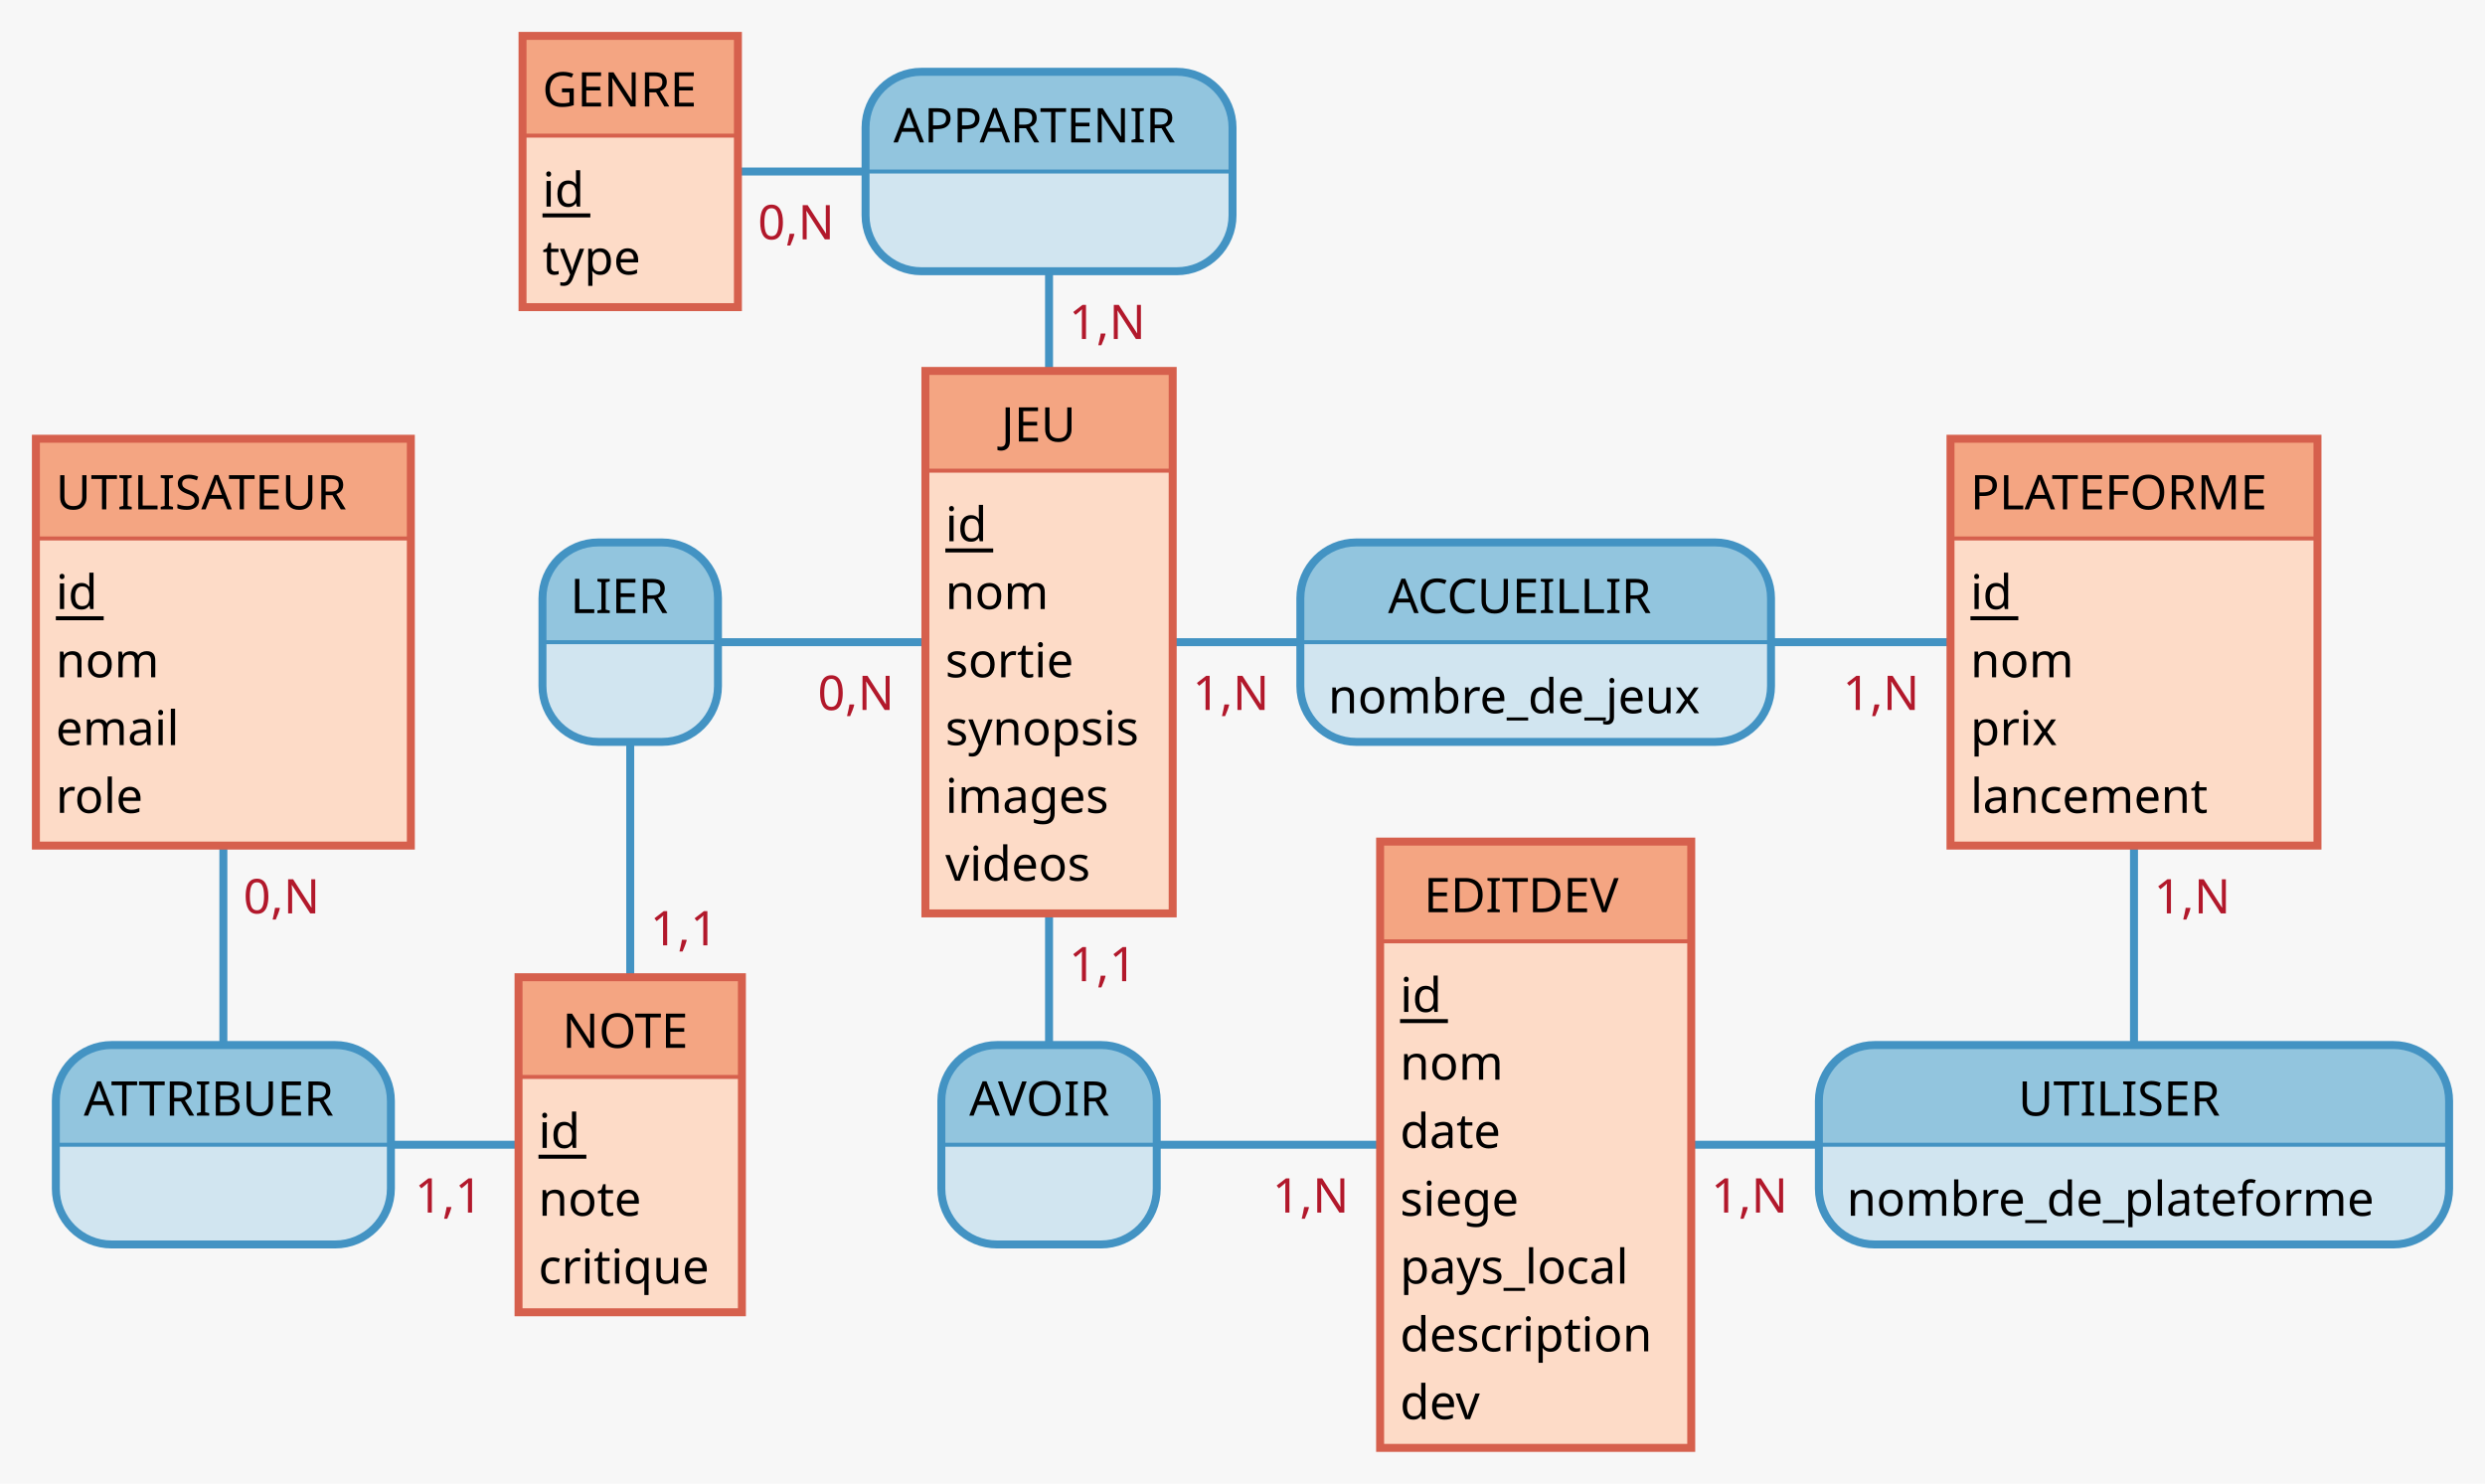
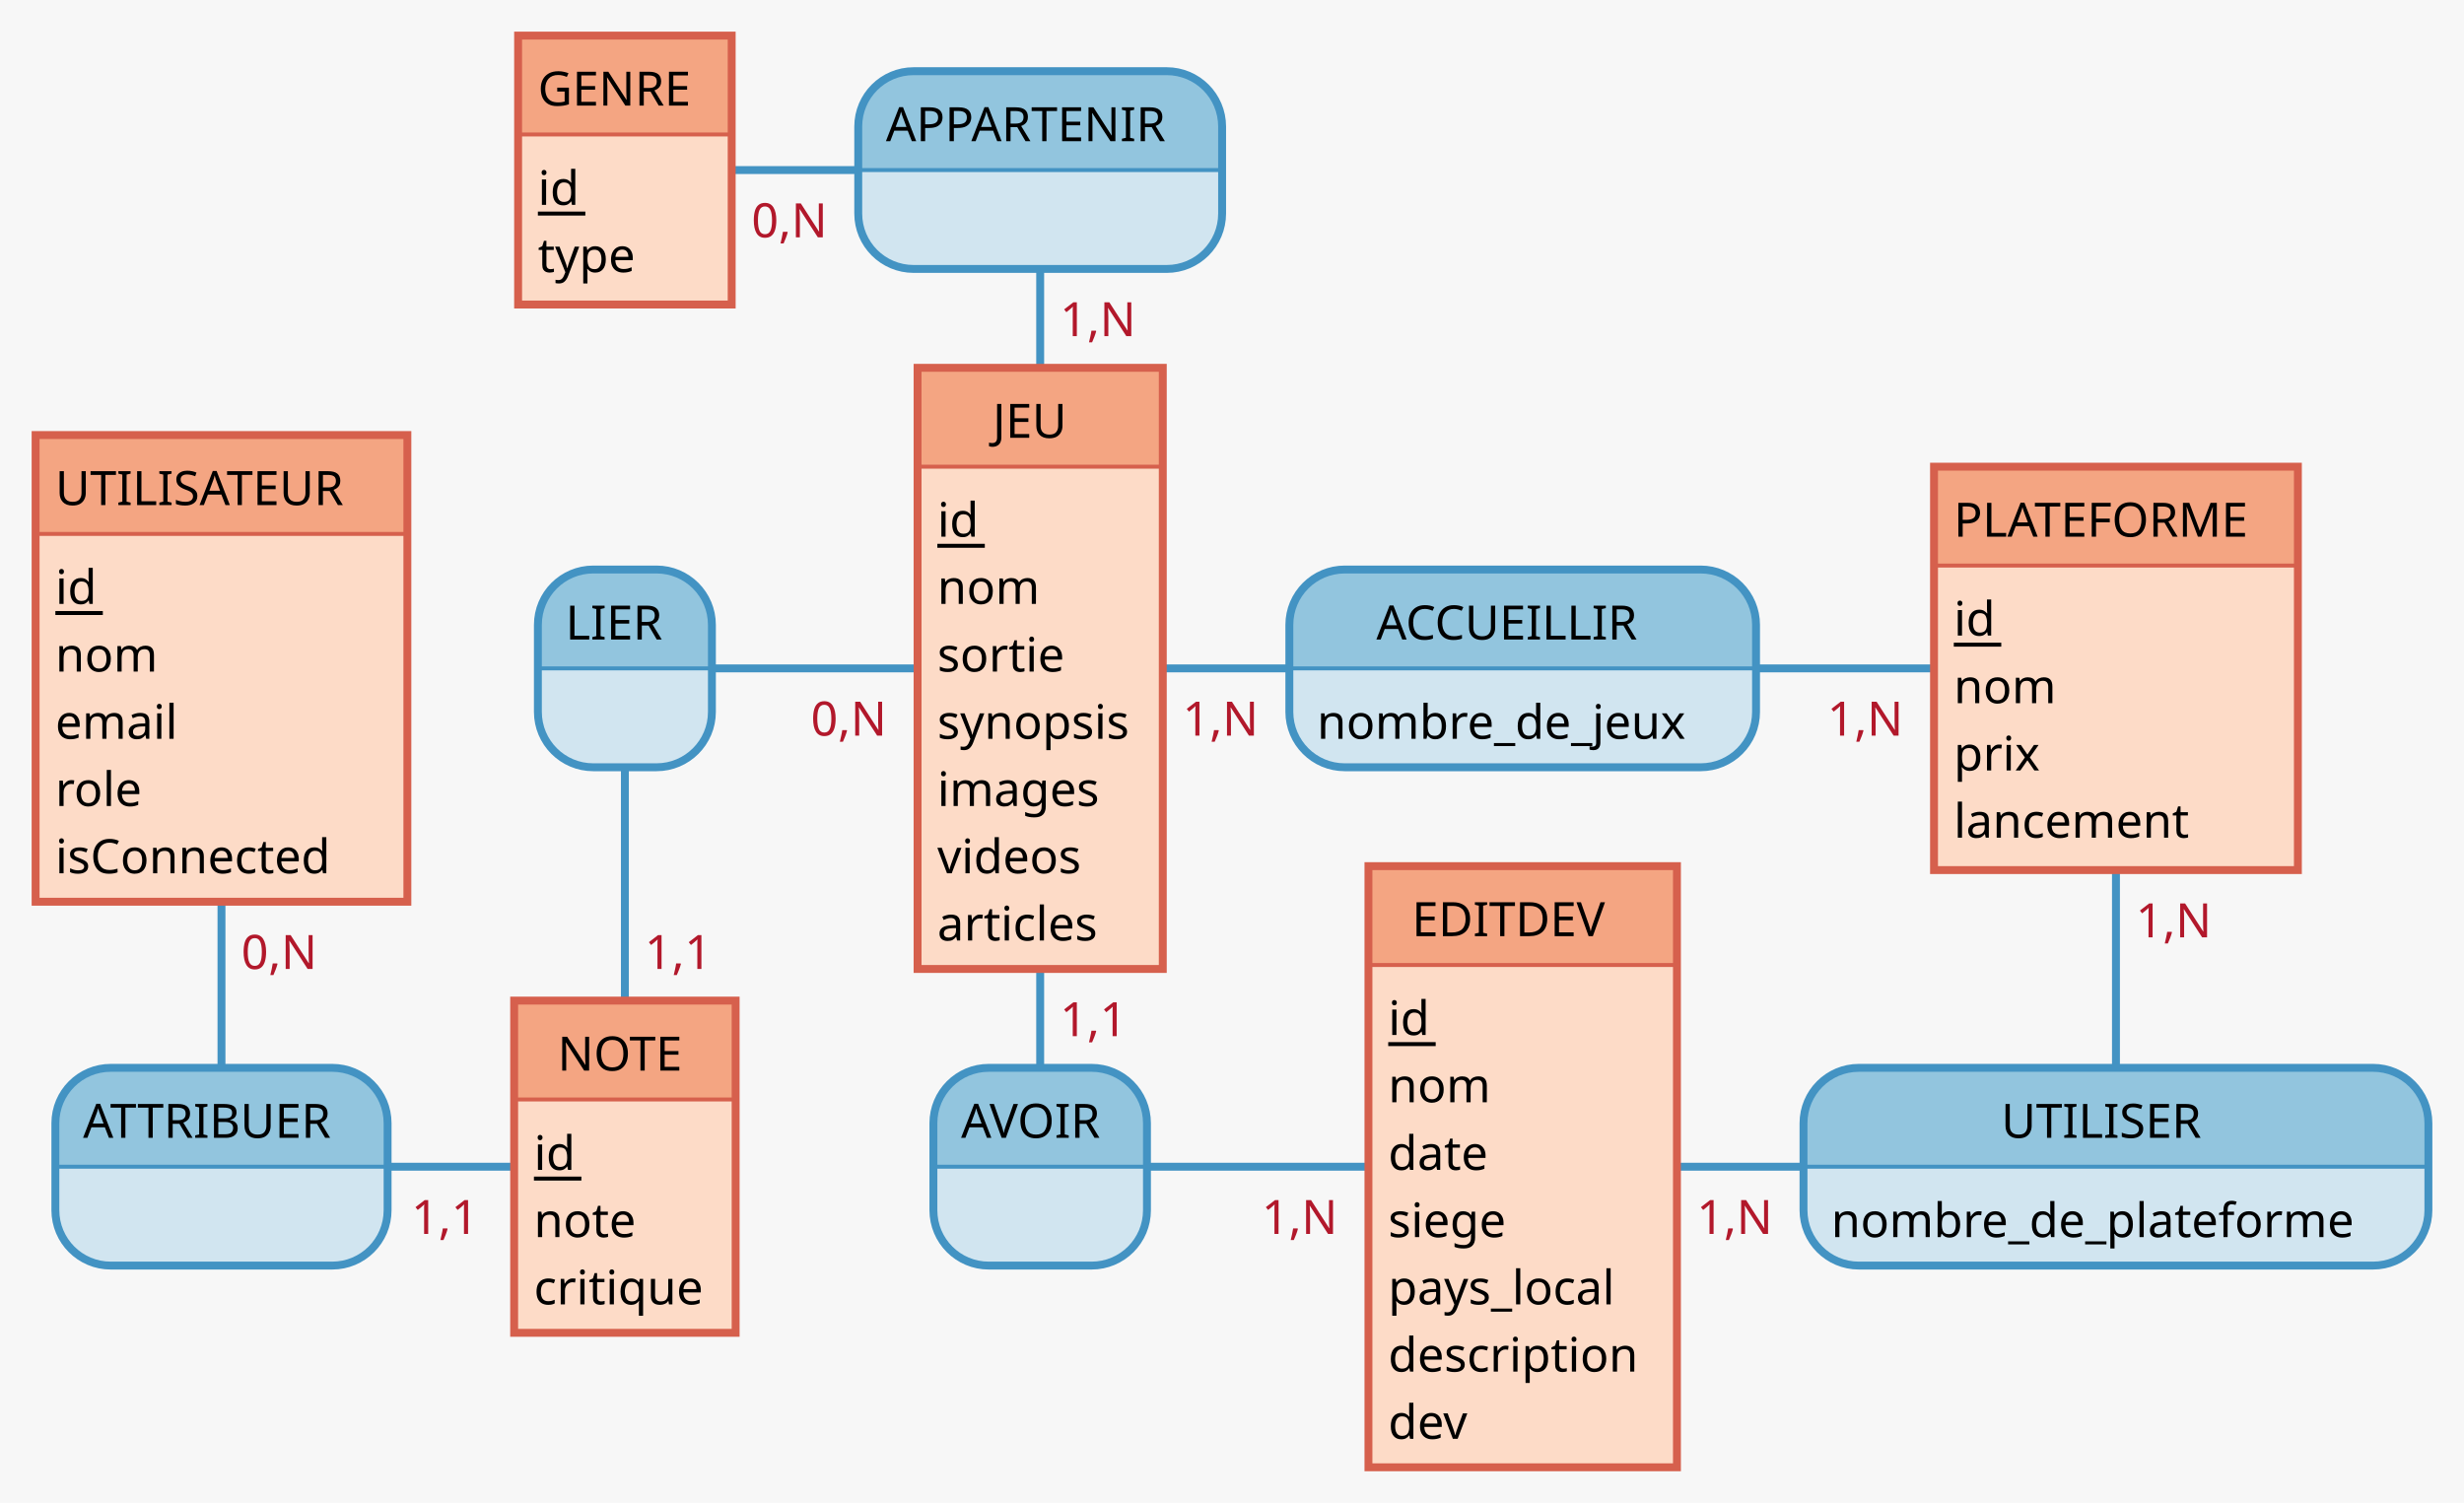
- <svg xmlns="http://www.w3.org/2000/svg" width="623" height="372" view_box="0 0 623 372">\n\n<rect id="frame" x="0" y="0" width="623" height="372" fill="#f7f7f7" stroke="none" stroke-width="0" />
+ <svg xmlns="http://www.w3.org/2000/svg" width="623" height="380" view_box="0 0 623 380">\n\n<rect id="frame" x="0" y="0" width="623" height="380" fill="#f7f7f7" stroke="none" stroke-width="0" />
  <line x1="158" y1="43" x2="263" y2="43" stroke="#4393c3" stroke-width="2" />
  <text x="190" y="60.0" fill="#b2182b" font-family="Verdana" font-size="12">0,N</text>
-   <line x1="263" y1="161" x2="263" y2="43" stroke="#4393c3" stroke-width="2" />
+   <line x1="263" y1="169" x2="263" y2="43" stroke="#4393c3" stroke-width="2" />
  <text x="268.0" y="85" fill="#b2182b" font-family="Verdana" font-size="12">1,N</text>
  <g id="association-APPARTENIR">
    <path d="M 295 18 a 14 14 90 0 1 14 14 V 43 h -92 V 32 a 14 14 90 0 1 14 -14" fill="#92c5de" stroke="#92c5de" stroke-width="0" />
    <path d="M 309 43.0 v 11 a 14 14 90 0 1 -14 14 H 231 a 14 14 90 0 1 -14 -14 V 43.0 H 92" fill="#d1e5f0" stroke="#d1e5f0" stroke-width="0" />
    <rect x="217" y="18" width="92" height="50" fill="none" rx="14" stroke="#4393c3" stroke-width="2" />
    <line x1="217" y1="43" x2="309" y2="43" stroke="#4393c3" stroke-width="1" />
    <text x="224" y="35.7" fill="#000000" font-family="Verdana" font-size="12">APPARTENIR</text>
  </g>
-   <line x1="56" y1="161" x2="56" y2="287" stroke="#4393c3" stroke-width="2" />
-   <text x="61.0" y="229" fill="#b2182b" font-family="Verdana" font-size="12">0,N</text>
-   <line x1="158" y1="287" x2="56" y2="287" stroke="#4393c3" stroke-width="2" />
-   <text x="104" y="304.0" fill="#b2182b" font-family="Verdana" font-size="12">1,1</text>
+   <line x1="56" y1="169" x2="56" y2="295" stroke="#4393c3" stroke-width="2" />
+   <text x="61.0" y="245" fill="#b2182b" font-family="Verdana" font-size="12">0,N</text>
+   <line x1="158" y1="295" x2="56" y2="295" stroke="#4393c3" stroke-width="2" />
+   <text x="104" y="312.0" fill="#b2182b" font-family="Verdana" font-size="12">1,1</text>
  <g id="association-ATTRIBUER">
-     <path d="M 84 262 a 14 14 90 0 1 14 14 V 287 h -84 V 276 a 14 14 90 0 1 14 -14" fill="#92c5de" stroke="#92c5de" stroke-width="0" />
-     <path d="M 98 287.0 v 11 a 14 14 90 0 1 -14 14 H 28 a 14 14 90 0 1 -14 -14 V 287.0 H 84" fill="#d1e5f0" stroke="#d1e5f0" stroke-width="0" />
-     <rect x="14" y="262" width="84" height="50" fill="none" rx="14" stroke="#4393c3" stroke-width="2" />
-     <line x1="14" y1="287" x2="98" y2="287" stroke="#4393c3" stroke-width="1" />
-     <text x="21" y="279.7" fill="#000000" font-family="Verdana" font-size="12">ATTRIBUER</text>
+     <path d="M 84 270 a 14 14 90 0 1 14 14 V 295 h -84 V 284 a 14 14 90 0 1 14 -14" fill="#92c5de" stroke="#92c5de" stroke-width="0" />
+     <path d="M 98 295.0 v 11 a 14 14 90 0 1 -14 14 H 28 a 14 14 90 0 1 -14 -14 V 295.0 H 84" fill="#d1e5f0" stroke="#d1e5f0" stroke-width="0" />
+     <rect x="14" y="270" width="84" height="50" fill="none" rx="14" stroke="#4393c3" stroke-width="2" />
+     <line x1="14" y1="295" x2="98" y2="295" stroke="#4393c3" stroke-width="1" />
+     <text x="21" y="287.7" fill="#000000" font-family="Verdana" font-size="12">ATTRIBUER</text>
  </g>
-   <line x1="263" y1="161" x2="158" y2="161" stroke="#4393c3" stroke-width="2" />
-   <text x="205" y="178.0" fill="#b2182b" font-family="Verdana" font-size="12">0,N</text>
-   <line x1="158" y1="287" x2="158" y2="161" stroke="#4393c3" stroke-width="2" />
-   <text x="163.0" y="237" fill="#b2182b" font-family="Verdana" font-size="12">1,1</text>
+   <line x1="263" y1="169" x2="158" y2="169" stroke="#4393c3" stroke-width="2" />
+   <text x="205" y="186.0" fill="#b2182b" font-family="Verdana" font-size="12">0,N</text>
+   <line x1="158" y1="295" x2="158" y2="169" stroke="#4393c3" stroke-width="2" />
+   <text x="163.0" y="245" fill="#b2182b" font-family="Verdana" font-size="12">1,1</text>
  <g id="association-LIER">
-     <path d="M 166 136 a 14 14 90 0 1 14 14 V 161 h -44 V 150 a 14 14 90 0 1 14 -14" fill="#92c5de" stroke="#92c5de" stroke-width="0" />
-     <path d="M 180 161.0 v 11 a 14 14 90 0 1 -14 14 H 150 a 14 14 90 0 1 -14 -14 V 161.0 H 44" fill="#d1e5f0" stroke="#d1e5f0" stroke-width="0" />
-     <rect x="136" y="136" width="44" height="50" fill="none" rx="14" stroke="#4393c3" stroke-width="2" />
-     <line x1="136" y1="161" x2="180" y2="161" stroke="#4393c3" stroke-width="1" />
-     <text x="143" y="153.7" fill="#000000" font-family="Verdana" font-size="12">LIER</text>
+     <path d="M 166 144 a 14 14 90 0 1 14 14 V 169 h -44 V 158 a 14 14 90 0 1 14 -14" fill="#92c5de" stroke="#92c5de" stroke-width="0" />
+     <path d="M 180 169.0 v 11 a 14 14 90 0 1 -14 14 H 150 a 14 14 90 0 1 -14 -14 V 169.0 H 44" fill="#d1e5f0" stroke="#d1e5f0" stroke-width="0" />
+     <rect x="136" y="144" width="44" height="50" fill="none" rx="14" stroke="#4393c3" stroke-width="2" />
+     <line x1="136" y1="169" x2="180" y2="169" stroke="#4393c3" stroke-width="1" />
+     <text x="143" y="161.7" fill="#000000" font-family="Verdana" font-size="12">LIER</text>
  </g>
-   <line x1="385" y1="287" x2="535" y2="287" stroke="#4393c3" stroke-width="2" />
-   <text x="429" y="304.0" fill="#b2182b" font-family="Verdana" font-size="12">1,N</text>
-   <line x1="535" y1="161" x2="535" y2="287" stroke="#4393c3" stroke-width="2" />
-   <text x="540.0" y="229" fill="#b2182b" font-family="Verdana" font-size="12">1,N</text>
+   <line x1="385" y1="295" x2="535" y2="295" stroke="#4393c3" stroke-width="2" />
+   <text x="429" y="312.0" fill="#b2182b" font-family="Verdana" font-size="12">1,N</text>
+   <line x1="535" y1="169" x2="535" y2="295" stroke="#4393c3" stroke-width="2" />
+   <text x="540.0" y="237" fill="#b2182b" font-family="Verdana" font-size="12">1,N</text>
  <g id="association-UTILISER">
-     <path d="M 600 262 a 14 14 90 0 1 14 14 V 287 h -158 V 276 a 14 14 90 0 1 14 -14" fill="#92c5de" stroke="#92c5de" stroke-width="0" />
-     <path d="M 614 287.0 v 11 a 14 14 90 0 1 -14 14 H 470 a 14 14 90 0 1 -14 -14 V 287.0 H 158" fill="#d1e5f0" stroke="#d1e5f0" stroke-width="0" />
-     <rect x="456" y="262" width="158" height="50" fill="none" rx="14" stroke="#4393c3" stroke-width="2" />
-     <line x1="456" y1="287" x2="614" y2="287" stroke="#4393c3" stroke-width="1" />
-     <text x="506" y="279.7" fill="#000000" font-family="Verdana" font-size="12">UTILISER</text>
-     <text x="463" y="304.8" fill="#000000" font-family="Verdana" font-size="12">nombre_de_plateforme</text>
+     <path d="M 600 270 a 14 14 90 0 1 14 14 V 295 h -158 V 284 a 14 14 90 0 1 14 -14" fill="#92c5de" stroke="#92c5de" stroke-width="0" />
+     <path d="M 614 295.0 v 11 a 14 14 90 0 1 -14 14 H 470 a 14 14 90 0 1 -14 -14 V 295.0 H 158" fill="#d1e5f0" stroke="#d1e5f0" stroke-width="0" />
+     <rect x="456" y="270" width="158" height="50" fill="none" rx="14" stroke="#4393c3" stroke-width="2" />
+     <line x1="456" y1="295" x2="614" y2="295" stroke="#4393c3" stroke-width="1" />
+     <text x="506" y="287.7" fill="#000000" font-family="Verdana" font-size="12">UTILISER</text>
+     <text x="463" y="312.8" fill="#000000" font-family="Verdana" font-size="12">nombre_de_plateforme</text>
  </g>
-   <line x1="385" y1="287" x2="263" y2="287" stroke="#4393c3" stroke-width="2" />
-   <text x="319" y="304.0" fill="#b2182b" font-family="Verdana" font-size="12">1,N</text>
-   <line x1="263" y1="161" x2="263" y2="287" stroke="#4393c3" stroke-width="2" />
-   <text x="268.0" y="246" fill="#b2182b" font-family="Verdana" font-size="12">1,1</text>
+   <line x1="385" y1="295" x2="263" y2="295" stroke="#4393c3" stroke-width="2" />
+   <text x="319" y="312.0" fill="#b2182b" font-family="Verdana" font-size="12">1,N</text>
+   <line x1="263" y1="169" x2="263" y2="295" stroke="#4393c3" stroke-width="2" />
+   <text x="268.0" y="262" fill="#b2182b" font-family="Verdana" font-size="12">1,1</text>
  <g id="association-AVOIR">
-     <path d="M 276 262 a 14 14 90 0 1 14 14 V 287 h -54 V 276 a 14 14 90 0 1 14 -14" fill="#92c5de" stroke="#92c5de" stroke-width="0" />
-     <path d="M 290 287.0 v 11 a 14 14 90 0 1 -14 14 H 250 a 14 14 90 0 1 -14 -14 V 287.0 H 54" fill="#d1e5f0" stroke="#d1e5f0" stroke-width="0" />
-     <rect x="236" y="262" width="54" height="50" fill="none" rx="14" stroke="#4393c3" stroke-width="2" />
-     <line x1="236" y1="287" x2="290" y2="287" stroke="#4393c3" stroke-width="1" />
-     <text x="243" y="279.7" fill="#000000" font-family="Verdana" font-size="12">AVOIR</text>
+     <path d="M 276 270 a 14 14 90 0 1 14 14 V 295 h -54 V 284 a 14 14 90 0 1 14 -14" fill="#92c5de" stroke="#92c5de" stroke-width="0" />
+     <path d="M 290 295.0 v 11 a 14 14 90 0 1 -14 14 H 250 a 14 14 90 0 1 -14 -14 V 295.0 H 54" fill="#d1e5f0" stroke="#d1e5f0" stroke-width="0" />
+     <rect x="236" y="270" width="54" height="50" fill="none" rx="14" stroke="#4393c3" stroke-width="2" />
+     <line x1="236" y1="295" x2="290" y2="295" stroke="#4393c3" stroke-width="1" />
+     <text x="243" y="287.7" fill="#000000" font-family="Verdana" font-size="12">AVOIR</text>
  </g>
-   <line x1="263" y1="161" x2="385" y2="161" stroke="#4393c3" stroke-width="2" />
-   <text x="299" y="178.0" fill="#b2182b" font-family="Verdana" font-size="12">1,N</text>
-   <line x1="535" y1="161" x2="385" y2="161" stroke="#4393c3" stroke-width="2" />
-   <text x="462" y="178.0" fill="#b2182b" font-family="Verdana" font-size="12">1,N</text>
+   <line x1="263" y1="169" x2="385" y2="169" stroke="#4393c3" stroke-width="2" />
+   <text x="299" y="186.0" fill="#b2182b" font-family="Verdana" font-size="12">1,N</text>
+   <line x1="535" y1="169" x2="385" y2="169" stroke="#4393c3" stroke-width="2" />
+   <text x="462" y="186.0" fill="#b2182b" font-family="Verdana" font-size="12">1,N</text>
  <g id="association-ACCUEILLIR">
-     <path d="M 430 136 a 14 14 90 0 1 14 14 V 161 h -118 V 150 a 14 14 90 0 1 14 -14" fill="#92c5de" stroke="#92c5de" stroke-width="0" />
-     <path d="M 444 161.0 v 11 a 14 14 90 0 1 -14 14 H 340 a 14 14 90 0 1 -14 -14 V 161.0 H 118" fill="#d1e5f0" stroke="#d1e5f0" stroke-width="0" />
-     <rect x="326" y="136" width="118" height="50" fill="none" rx="14" stroke="#4393c3" stroke-width="2" />
-     <line x1="326" y1="161" x2="444" y2="161" stroke="#4393c3" stroke-width="1" />
-     <text x="348" y="153.7" fill="#000000" font-family="Verdana" font-size="12">ACCUEILLIR</text>
-     <text x="333" y="178.8" fill="#000000" font-family="Verdana" font-size="12">nombre_de_jeux</text>
+     <path d="M 430 144 a 14 14 90 0 1 14 14 V 169 h -118 V 158 a 14 14 90 0 1 14 -14" fill="#92c5de" stroke="#92c5de" stroke-width="0" />
+     <path d="M 444 169.0 v 11 a 14 14 90 0 1 -14 14 H 340 a 14 14 90 0 1 -14 -14 V 169.0 H 118" fill="#d1e5f0" stroke="#d1e5f0" stroke-width="0" />
+     <rect x="326" y="144" width="118" height="50" fill="none" rx="14" stroke="#4393c3" stroke-width="2" />
+     <line x1="326" y1="169" x2="444" y2="169" stroke="#4393c3" stroke-width="1" />
+     <text x="348" y="161.7" fill="#000000" font-family="Verdana" font-size="12">ACCUEILLIR</text>
+     <text x="333" y="186.8" fill="#000000" font-family="Verdana" font-size="12">nombre_de_jeux</text>
  </g>
  <g id="entity-UTILISATEUR">
    <g id="frame-UTILISATEUR">
      <rect x="9" y="110" width="94" height="25" fill="#f4a582" stroke="#f4a582" stroke-width="0" />
-       <rect x="9" y="135.0" width="94" height="77" fill="#fddbc7" stroke="#fddbc7" stroke-width="0" />
-       <rect x="9" y="110" width="94" height="102" fill="none" stroke="#d6604d" stroke-width="2" />
+       <rect x="9" y="135.0" width="94" height="93" fill="#fddbc7" stroke="#fddbc7" stroke-width="0" />
+       <rect x="9" y="110" width="94" height="118" fill="none" stroke="#d6604d" stroke-width="2" />
      <line x1="9" y1="135" x2="103" y2="135" stroke="#d6604d" stroke-width="1" />
    </g>
    <text x="14" y="127.7" fill="#000000" font-family="Verdana" font-size="12">UTILISATEUR</text>
    <text x="14" y="152.7" fill="#000000" font-family="Verdana" font-size="12">id</text>
    <line x1="14" y1="155" x2="26" y2="155" stroke="#000000" stroke-width="1" />
    <text x="14" y="169.8" fill="#000000" font-family="Verdana" font-size="12">nom</text>
    <text x="14" y="186.8" fill="#000000" font-family="Verdana" font-size="12">email</text>
    <text x="14" y="203.8" fill="#000000" font-family="Verdana" font-size="12">role</text>
+     <text x="14" y="220.8" fill="#000000" font-family="Verdana" font-size="12">isConnected</text>
  </g>
  <g id="entity-PLATEFORME">
    <g id="frame-PLATEFORME">
-       <rect x="489" y="110" width="92" height="25" fill="#f4a582" stroke="#f4a582" stroke-width="0" />
-       <rect x="489" y="135.0" width="92" height="77" fill="#fddbc7" stroke="#fddbc7" stroke-width="0" />
-       <rect x="489" y="110" width="92" height="102" fill="none" stroke="#d6604d" stroke-width="2" />
-       <line x1="489" y1="135" x2="581" y2="135" stroke="#d6604d" stroke-width="1" />
+       <rect x="489" y="118" width="92" height="25" fill="#f4a582" stroke="#f4a582" stroke-width="0" />
+       <rect x="489" y="143.0" width="92" height="77" fill="#fddbc7" stroke="#fddbc7" stroke-width="0" />
+       <rect x="489" y="118" width="92" height="102" fill="none" stroke="#d6604d" stroke-width="2" />
+       <line x1="489" y1="143" x2="581" y2="143" stroke="#d6604d" stroke-width="1" />
    </g>
-     <text x="494" y="127.7" fill="#000000" font-family="Verdana" font-size="12">PLATEFORME</text>
-     <text x="494" y="152.7" fill="#000000" font-family="Verdana" font-size="12">id</text>
-     <line x1="494" y1="155" x2="506" y2="155" stroke="#000000" stroke-width="1" />
-     <text x="494" y="169.8" fill="#000000" font-family="Verdana" font-size="12">nom</text>
-     <text x="494" y="186.8" fill="#000000" font-family="Verdana" font-size="12">prix</text>
-     <text x="494" y="203.8" fill="#000000" font-family="Verdana" font-size="12">lancement</text>
+     <text x="494" y="135.7" fill="#000000" font-family="Verdana" font-size="12">PLATEFORME</text>
+     <text x="494" y="160.7" fill="#000000" font-family="Verdana" font-size="12">id</text>
+     <line x1="494" y1="163" x2="506" y2="163" stroke="#000000" stroke-width="1" />
+     <text x="494" y="177.8" fill="#000000" font-family="Verdana" font-size="12">nom</text>
+     <text x="494" y="194.8" fill="#000000" font-family="Verdana" font-size="12">prix</text>
+     <text x="494" y="211.8" fill="#000000" font-family="Verdana" font-size="12">lancement</text>
  </g>
  <g id="entity-JEU">
    <g id="frame-JEU">
      <rect x="232" y="93" width="62" height="25" fill="#f4a582" stroke="#f4a582" stroke-width="0" />
-       <rect x="232" y="118.0" width="62" height="111" fill="#fddbc7" stroke="#fddbc7" stroke-width="0" />
-       <rect x="232" y="93" width="62" height="136" fill="none" stroke="#d6604d" stroke-width="2" />
+       <rect x="232" y="118.0" width="62" height="127" fill="#fddbc7" stroke="#fddbc7" stroke-width="0" />
+       <rect x="232" y="93" width="62" height="152" fill="none" stroke="#d6604d" stroke-width="2" />
      <line x1="232" y1="118" x2="294" y2="118" stroke="#d6604d" stroke-width="1" />
    </g>
    <text x="251" y="110.7" fill="#000000" font-family="Verdana" font-size="12">JEU</text>
    <text x="237" y="135.7" fill="#000000" font-family="Verdana" font-size="12">id</text>
    <line x1="237" y1="138" x2="249" y2="138" stroke="#000000" stroke-width="1" />
    <text x="237" y="152.7" fill="#000000" font-family="Verdana" font-size="12">nom</text>
    <text x="237" y="169.8" fill="#000000" font-family="Verdana" font-size="12">sortie</text>
    <text x="237" y="186.8" fill="#000000" font-family="Verdana" font-size="12">synopsis</text>
    <text x="237" y="203.8" fill="#000000" font-family="Verdana" font-size="12">images</text>
    <text x="237" y="220.8" fill="#000000" font-family="Verdana" font-size="12">videos</text>
+     <text x="237" y="237.8" fill="#000000" font-family="Verdana" font-size="12">articles</text>
  </g>
  <g id="entity-NOTE">
    <g id="frame-NOTE">
-       <rect x="130" y="245" width="56" height="25" fill="#f4a582" stroke="#f4a582" stroke-width="0" />
-       <rect x="130" y="270.0" width="56" height="59" fill="#fddbc7" stroke="#fddbc7" stroke-width="0" />
-       <rect x="130" y="245" width="56" height="84" fill="none" stroke="#d6604d" stroke-width="2" />
-       <line x1="130" y1="270" x2="186" y2="270" stroke="#d6604d" stroke-width="1" />
+       <rect x="130" y="253" width="56" height="25" fill="#f4a582" stroke="#f4a582" stroke-width="0" />
+       <rect x="130" y="278.0" width="56" height="59" fill="#fddbc7" stroke="#fddbc7" stroke-width="0" />
+       <rect x="130" y="253" width="56" height="84" fill="none" stroke="#d6604d" stroke-width="2" />
+       <line x1="130" y1="278" x2="186" y2="278" stroke="#d6604d" stroke-width="1" />
    </g>
-     <text x="141" y="262.7" fill="#000000" font-family="Verdana" font-size="12">NOTE</text>
-     <text x="135" y="287.8" fill="#000000" font-family="Verdana" font-size="12">id</text>
-     <line x1="135" y1="290" x2="147" y2="290" stroke="#000000" stroke-width="1" />
-     <text x="135" y="304.8" fill="#000000" font-family="Verdana" font-size="12">note</text>
-     <text x="135" y="321.8" fill="#000000" font-family="Verdana" font-size="12">critique</text>
+     <text x="141" y="270.7" fill="#000000" font-family="Verdana" font-size="12">NOTE</text>
+     <text x="135" y="295.8" fill="#000000" font-family="Verdana" font-size="12">id</text>
+     <line x1="135" y1="298" x2="147" y2="298" stroke="#000000" stroke-width="1" />
+     <text x="135" y="312.8" fill="#000000" font-family="Verdana" font-size="12">note</text>
+     <text x="135" y="329.8" fill="#000000" font-family="Verdana" font-size="12">critique</text>
  </g>
  <g id="entity-GENRE">
    <g id="frame-GENRE">
      <rect x="131" y="9" width="54" height="25" fill="#f4a582" stroke="#f4a582" stroke-width="0" />
      <rect x="131" y="34.0" width="54" height="43" fill="#fddbc7" stroke="#fddbc7" stroke-width="0" />
      <rect x="131" y="9" width="54" height="68" fill="none" stroke="#d6604d" stroke-width="2" />
      <line x1="131" y1="34" x2="185" y2="34" stroke="#d6604d" stroke-width="1" />
    </g>
    <text x="136" y="26.7" fill="#000000" font-family="Verdana" font-size="12">GENRE</text>
    <text x="136" y="51.8" fill="#000000" font-family="Verdana" font-size="12">id</text>
    <line x1="136" y1="54" x2="148" y2="54" stroke="#000000" stroke-width="1" />
    <text x="136" y="68.8" fill="#000000" font-family="Verdana" font-size="12">type</text>
  </g>
  <g id="entity-EDITDEV">
    <g id="frame-EDITDEV">
-       <rect x="346" y="211" width="78" height="25" fill="#f4a582" stroke="#f4a582" stroke-width="0" />
-       <rect x="346" y="236.0" width="78" height="127" fill="#fddbc7" stroke="#fddbc7" stroke-width="0" />
-       <rect x="346" y="211" width="78" height="152" fill="none" stroke="#d6604d" stroke-width="2" />
-       <line x1="346" y1="236" x2="424" y2="236" stroke="#d6604d" stroke-width="1" />
+       <rect x="346" y="219" width="78" height="25" fill="#f4a582" stroke="#f4a582" stroke-width="0" />
+       <rect x="346" y="244.0" width="78" height="127" fill="#fddbc7" stroke="#fddbc7" stroke-width="0" />
+       <rect x="346" y="219" width="78" height="152" fill="none" stroke="#d6604d" stroke-width="2" />
+       <line x1="346" y1="244" x2="424" y2="244" stroke="#d6604d" stroke-width="1" />
    </g>
-     <text x="357" y="228.7" fill="#000000" font-family="Verdana" font-size="12">EDITDEV</text>
-     <text x="351" y="253.7" fill="#000000" font-family="Verdana" font-size="12">id</text>
-     <line x1="351" y1="256" x2="363" y2="256" stroke="#000000" stroke-width="1" />
-     <text x="351" y="270.7" fill="#000000" font-family="Verdana" font-size="12">nom</text>
-     <text x="351" y="287.8" fill="#000000" font-family="Verdana" font-size="12">date</text>
-     <text x="351" y="304.8" fill="#000000" font-family="Verdana" font-size="12">siege</text>
-     <text x="351" y="321.8" fill="#000000" font-family="Verdana" font-size="12">pays_local</text>
-     <text x="351" y="338.8" fill="#000000" font-family="Verdana" font-size="12">description</text>
-     <text x="351" y="355.8" fill="#000000" font-family="Verdana" font-size="12">dev</text>
+     <text x="357" y="236.7" fill="#000000" font-family="Verdana" font-size="12">EDITDEV</text>
+     <text x="351" y="261.7" fill="#000000" font-family="Verdana" font-size="12">id</text>
+     <line x1="351" y1="264" x2="363" y2="264" stroke="#000000" stroke-width="1" />
+     <text x="351" y="278.7" fill="#000000" font-family="Verdana" font-size="12">nom</text>
+     <text x="351" y="295.8" fill="#000000" font-family="Verdana" font-size="12">date</text>
+     <text x="351" y="312.8" fill="#000000" font-family="Verdana" font-size="12">siege</text>
+     <text x="351" y="329.8" fill="#000000" font-family="Verdana" font-size="12">pays_local</text>
+     <text x="351" y="346.8" fill="#000000" font-family="Verdana" font-size="12">description</text>
+     <text x="351" y="363.8" fill="#000000" font-family="Verdana" font-size="12">dev</text>
  </g>
</svg>
